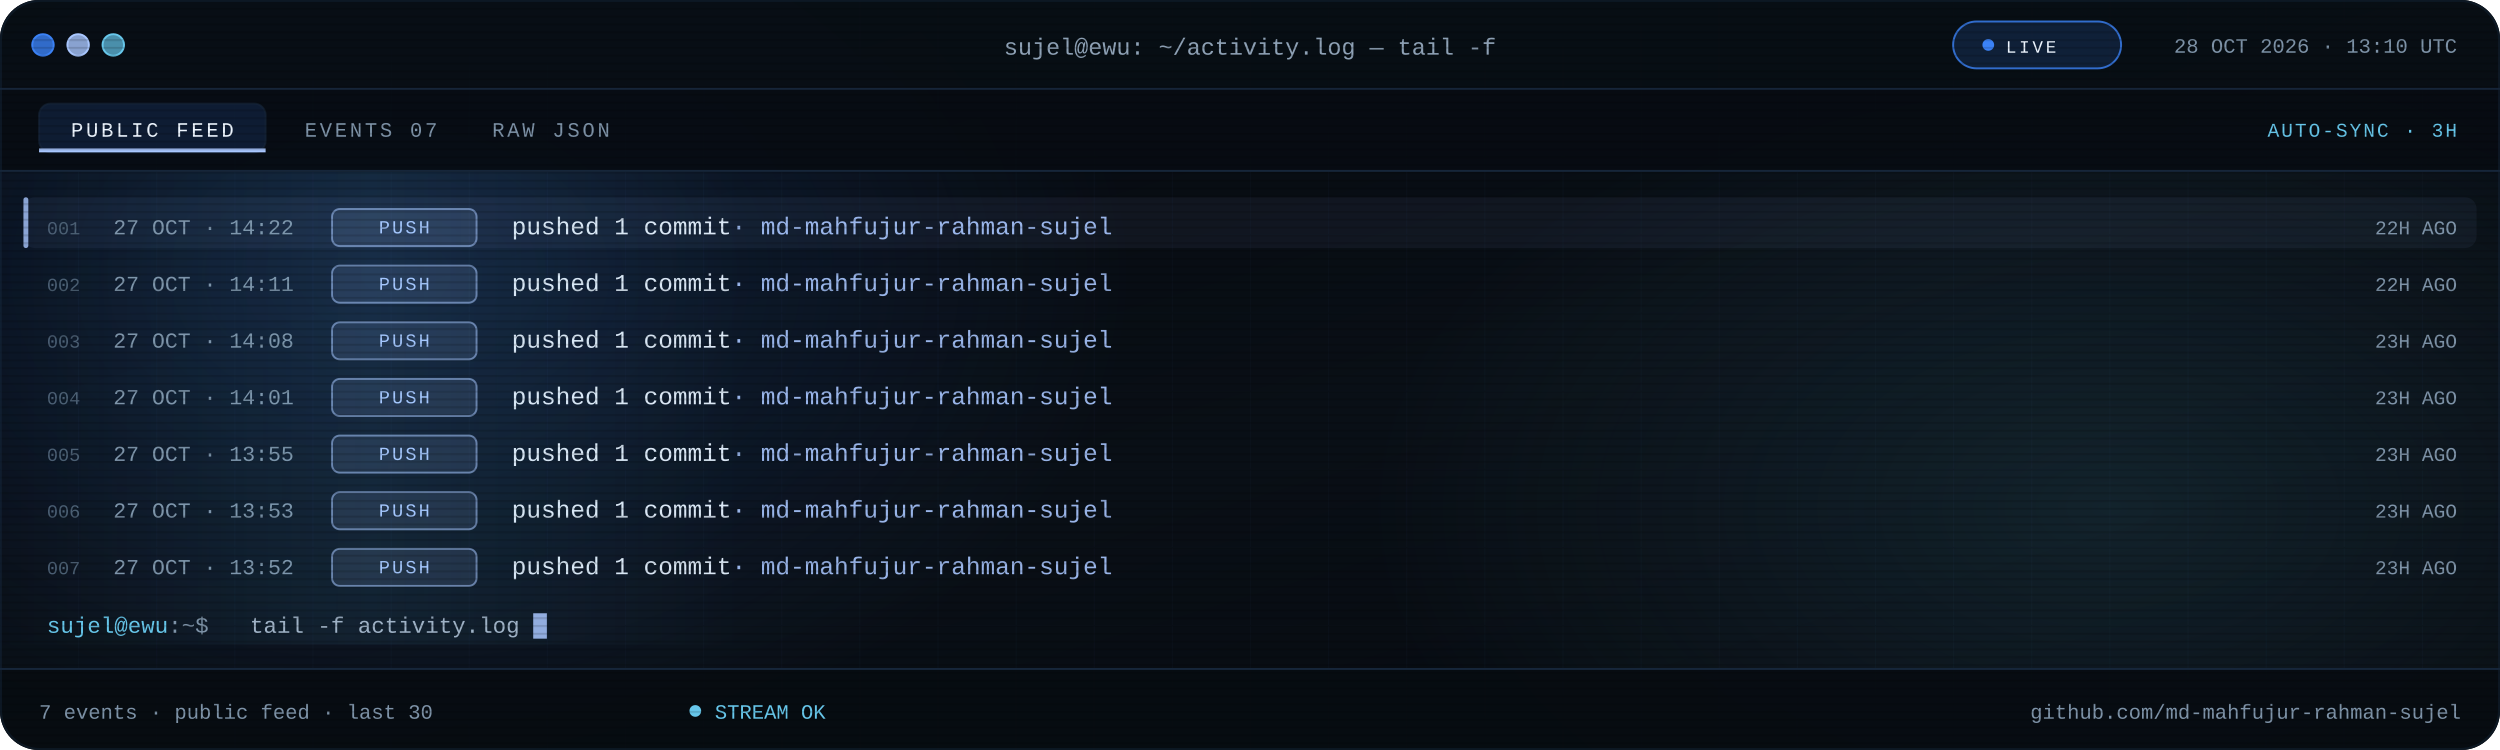
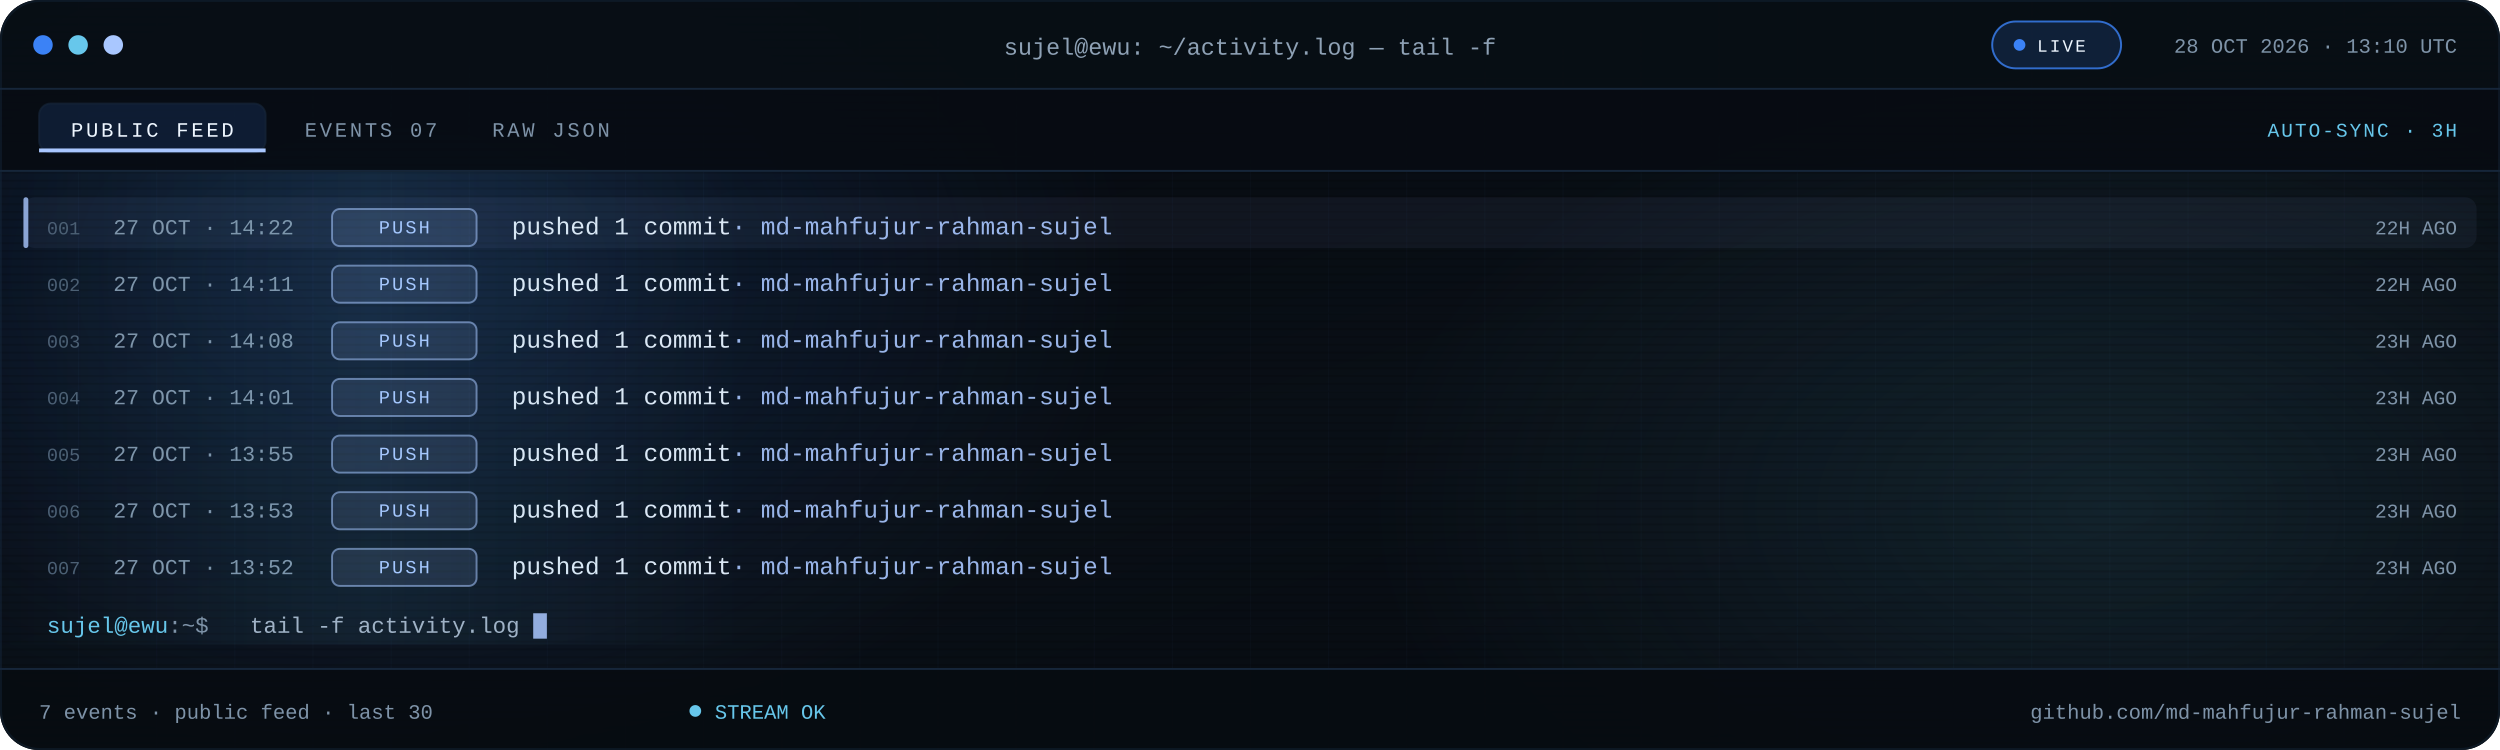
<svg xmlns="http://www.w3.org/2000/svg" viewBox="0 0 1280 384" role="img" aria-label="Recent public GitHub activity for md-mahfujur-rahman-sujel">
  <defs>
    <linearGradient id="bg" x1="0" y1="0" x2="1" y2="1">
      <stop offset="0" stop-color="#05080D" />
      <stop offset=".55" stop-color="#090F16" />
      <stop offset="1" stop-color="#05080D" />
    </linearGradient>
    <linearGradient id="scanline" x1="0" x2="1">
      <stop offset="0" stop-color="#67C7EB" stop-opacity="0" />
      <stop offset=".5" stop-color="#67C7EB" stop-opacity=".08" />
      <stop offset="1" stop-color="#67C7EB" stop-opacity="0" />
    </linearGradient>
    <radialGradient id="bloomBlue">
      <stop offset="0" stop-color="#3B82F6" stop-opacity=".18" />
      <stop offset="1" stop-color="#3B82F6" stop-opacity="0" />
    </radialGradient>
    <radialGradient id="bloomCyan">
      <stop offset="0" stop-color="#67C7EB" stop-opacity=".12" />
      <stop offset="1" stop-color="#67C7EB" stop-opacity="0" />
    </radialGradient>
    <pattern id="grid" width="40" height="40" patternUnits="userSpaceOnUse">
      <path d="M40 0H0V40" fill="none" stroke="#16263A" stroke-opacity=".14" />
    </pattern>
    <pattern id="scan" width="6" height="4" patternUnits="userSpaceOnUse">
      <rect width="6" height="1" fill="#000000" opacity=".14" />
    </pattern>
    <clipPath id="win">
      <rect width="1280" height="384" rx="20" />
    </clipPath>
    <clipPath id="body">
      <rect x="0" y="88.0" width="1280" height="254.0" />
    </clipPath>
    <style>
.s{font-family:'Segoe UI',system-ui,-apple-system,Roboto,Helvetica,Arial,sans-serif}
.m{font-family:ui-monospace,SFMono-Regular,Menlo,Consolas,'Liberation Mono',monospace}
.pulse{animation:pulse 2.2s ease-in-out infinite}
@keyframes pulse{50%{opacity:.25}}
.blink{animation:blink 1.1s steps(1) infinite}
@keyframes blink{50%{opacity:0}}
.rise{animation:rise .55s cubic-bezier(.2,.7,.2,1) both}
@keyframes rise{from{opacity:0;transform:translateY(7px)}}
.sweep{animation:sweep 7.5s linear infinite}
@keyframes sweep{from{transform:translateX(-380px)}to{transform:translateX(1320px)}}
@media (prefers-reduced-motion:reduce){.pulse,.blink,.rise,.sweep{animation:none!important}}
</style>
  </defs>
  <g clip-path="url(#win)">
    <rect width="1280" height="384" fill="url(#bg)" />
    <rect width="1280" height="384" fill="url(#grid)" />
    <ellipse cx="200" cy="140" rx="380" ry="260" fill="url(#bloomBlue)" />
    <ellipse cx="1080" cy="260" rx="380" ry="230" fill="url(#bloomCyan)" />
+     <rect width="1280" height="384" fill="url(#scan)" />
    <rect width="1280" height="46" fill="#080E15" fill-opacity=".94" />
    <rect y="45" width="1280" height="1" fill="#16263A" />
-     <circle cx="22" cy="23" r="5.5" fill="#3B82F6" fill-opacity=".8" stroke="#3B82F6" />
-     <circle cx="40" cy="23" r="5.5" fill="#A9C7FF" fill-opacity=".8" stroke="#A9C7FF" />
-     <circle cx="58" cy="23" r="5.5" fill="#67C7EB" fill-opacity=".7" stroke="#67C7EB" />
+     <circle cx="22" cy="23" r="5" fill="#3B82F6" />
+     <circle cx="40" cy="23" r="5" fill="#67C7EB" />
+     <circle cx="58" cy="23" r="5" fill="#A9C7FF" />
    <text class="m" x="640" y="28" text-anchor="middle" font-size="12" fill="#8EA1B5">sujel@ewu: ~/activity.log — tail -f</text>
-     <rect x="1000" y="11" width="86" height="24" rx="12" fill="#3B82F6" fill-opacity=".16" stroke="#3B82F6" stroke-opacity=".8" />
-     <circle class="pulse" cx="1018" cy="23" r="3" fill="#3B82F6" />
-     <text class="m" x="1027" y="27" font-size="9" letter-spacing="1.4" fill="#EEF6FF">LIVE</text>
+     <rect x="1020" y="11" width="66" height="24" rx="12" fill="#3B82F6" fill-opacity=".16" stroke="#3B82F6" stroke-opacity=".8" />
+     <circle class="pulse" cx="1034" cy="23" r="3" fill="#3B82F6" />
+     <text class="m" x="1043" y="26.5" font-size="9" letter-spacing="1.1" fill="#EEF6FF">LIVE</text>
    <text class="m" x="1258" y="27" text-anchor="end" font-size="10.5" fill="#7E93A8">28 OCT 2026 · 13:10 UTC</text>
    <rect y="46" width="1280" height="42" fill="#070C12" fill-opacity=".9" />
    <rect y="87" width="1280" height="1" fill="#16263A" />
    <rect x="20" y="53" width="116" height="25" rx="6" fill="#3B82F6" fill-opacity=".14" stroke="#16263A" stroke-opacity=".65" />
    <rect x="20" y="76" width="116" height="2" fill="#A9C7FF" />
    <text class="m" x="78" y="70" text-anchor="middle" font-size="10.5" letter-spacing="1.4" fill="#EEF6FF">PUBLIC FEED</text>
    <text class="m" x="156" y="70" font-size="10.5" letter-spacing="1.4" fill="#7E93A8">EVENTS 07</text>
    <text class="m" x="252" y="70" font-size="10.5" letter-spacing="1.4" fill="#7E93A8">RAW JSON</text>
    <text class="m" x="1258" y="70" text-anchor="end" font-size="10" letter-spacing="1" fill="#67C7EB">AUTO-SYNC · 3H</text>
    <g clip-path="url(#body)">
      <g class="rise" style="animation-delay:0.00s">
        <rect x="12" y="101.0" width="1256" height="26" rx="6" fill="#A9C7FF" fill-opacity=".055" />
        <rect x="12" y="101.0" width="2.5" height="26" rx="1.2" fill="#A9C7FF" fill-opacity=".8" />
        <text class="m" x="24" y="120.0" font-size="9.5" fill="#4B5E72">001</text>
        <text class="m" x="58" y="120.0" font-size="11" fill="#7E93A8">27 OCT · 14:22</text>
        <rect x="170" y="107.0" width="74" height="19" rx="4" fill="#A9C7FF" fill-opacity=".12" stroke="#A9C7FF" stroke-opacity=".55" />
        <text class="m" x="207.0" y="119.5" text-anchor="middle" font-size="9.5" letter-spacing="1.1" fill="#A9C7FF">PUSH</text>
        <text class="m" x="262" y="120.0" font-size="12.5" fill="#DCE8F5">pushed 1 commit<tspan fill="#A9C7FF" fill-opacity=".9">  ·  md-mahfujur-rahman-sujel</tspan>
        </text>
        <text class="m" x="1258" y="120.0" text-anchor="end" font-size="10" fill="#7E93A8">22H AGO</text>
      </g>
      <g class="rise" style="animation-delay:0.07s">
        <text class="m" x="24" y="149.0" font-size="9.5" fill="#4B5E72">002</text>
        <text class="m" x="58" y="149.0" font-size="11" fill="#7E93A8">27 OCT · 14:11</text>
        <rect x="170" y="136.0" width="74" height="19" rx="4" fill="#A9C7FF" fill-opacity=".12" stroke="#A9C7FF" stroke-opacity=".55" />
        <text class="m" x="207.0" y="148.5" text-anchor="middle" font-size="9.5" letter-spacing="1.1" fill="#A9C7FF">PUSH</text>
        <text class="m" x="262" y="149.0" font-size="12.5" fill="#DCE8F5">pushed 1 commit<tspan fill="#A9C7FF" fill-opacity=".9">  ·  md-mahfujur-rahman-sujel</tspan>
        </text>
        <text class="m" x="1258" y="149.0" text-anchor="end" font-size="10" fill="#7E93A8">22H AGO</text>
      </g>
      <g class="rise" style="animation-delay:0.14s">
        <text class="m" x="24" y="178.0" font-size="9.5" fill="#4B5E72">003</text>
        <text class="m" x="58" y="178.0" font-size="11" fill="#7E93A8">27 OCT · 14:08</text>
        <rect x="170" y="165.0" width="74" height="19" rx="4" fill="#A9C7FF" fill-opacity=".12" stroke="#A9C7FF" stroke-opacity=".55" />
        <text class="m" x="207.0" y="177.5" text-anchor="middle" font-size="9.5" letter-spacing="1.1" fill="#A9C7FF">PUSH</text>
        <text class="m" x="262" y="178.0" font-size="12.5" fill="#DCE8F5">pushed 1 commit<tspan fill="#A9C7FF" fill-opacity=".9">  ·  md-mahfujur-rahman-sujel</tspan>
        </text>
        <text class="m" x="1258" y="178.0" text-anchor="end" font-size="10" fill="#7E93A8">23H AGO</text>
      </g>
      <g class="rise" style="animation-delay:0.21s">
        <text class="m" x="24" y="207.0" font-size="9.5" fill="#4B5E72">004</text>
        <text class="m" x="58" y="207.0" font-size="11" fill="#7E93A8">27 OCT · 14:01</text>
        <rect x="170" y="194.0" width="74" height="19" rx="4" fill="#A9C7FF" fill-opacity=".12" stroke="#A9C7FF" stroke-opacity=".55" />
        <text class="m" x="207.0" y="206.5" text-anchor="middle" font-size="9.5" letter-spacing="1.1" fill="#A9C7FF">PUSH</text>
        <text class="m" x="262" y="207.0" font-size="12.5" fill="#DCE8F5">pushed 1 commit<tspan fill="#A9C7FF" fill-opacity=".9">  ·  md-mahfujur-rahman-sujel</tspan>
        </text>
        <text class="m" x="1258" y="207.0" text-anchor="end" font-size="10" fill="#7E93A8">23H AGO</text>
      </g>
      <g class="rise" style="animation-delay:0.28s">
        <text class="m" x="24" y="236.0" font-size="9.5" fill="#4B5E72">005</text>
        <text class="m" x="58" y="236.0" font-size="11" fill="#7E93A8">27 OCT · 13:55</text>
        <rect x="170" y="223.0" width="74" height="19" rx="4" fill="#A9C7FF" fill-opacity=".12" stroke="#A9C7FF" stroke-opacity=".55" />
        <text class="m" x="207.0" y="235.5" text-anchor="middle" font-size="9.5" letter-spacing="1.1" fill="#A9C7FF">PUSH</text>
        <text class="m" x="262" y="236.0" font-size="12.5" fill="#DCE8F5">pushed 1 commit<tspan fill="#A9C7FF" fill-opacity=".9">  ·  md-mahfujur-rahman-sujel</tspan>
        </text>
        <text class="m" x="1258" y="236.0" text-anchor="end" font-size="10" fill="#7E93A8">23H AGO</text>
      </g>
      <g class="rise" style="animation-delay:0.35s">
        <text class="m" x="24" y="265.0" font-size="9.5" fill="#4B5E72">006</text>
        <text class="m" x="58" y="265.0" font-size="11" fill="#7E93A8">27 OCT · 13:53</text>
        <rect x="170" y="252.0" width="74" height="19" rx="4" fill="#A9C7FF" fill-opacity=".12" stroke="#A9C7FF" stroke-opacity=".55" />
        <text class="m" x="207.0" y="264.5" text-anchor="middle" font-size="9.5" letter-spacing="1.1" fill="#A9C7FF">PUSH</text>
        <text class="m" x="262" y="265.0" font-size="12.5" fill="#DCE8F5">pushed 1 commit<tspan fill="#A9C7FF" fill-opacity=".9">  ·  md-mahfujur-rahman-sujel</tspan>
        </text>
        <text class="m" x="1258" y="265.0" text-anchor="end" font-size="10" fill="#7E93A8">23H AGO</text>
      </g>
      <g class="rise" style="animation-delay:0.42s">
        <text class="m" x="24" y="294.0" font-size="9.5" fill="#4B5E72">007</text>
        <text class="m" x="58" y="294.0" font-size="11" fill="#7E93A8">27 OCT · 13:52</text>
        <rect x="170" y="281.0" width="74" height="19" rx="4" fill="#A9C7FF" fill-opacity=".12" stroke="#A9C7FF" stroke-opacity=".55" />
        <text class="m" x="207.0" y="293.5" text-anchor="middle" font-size="9.5" letter-spacing="1.1" fill="#A9C7FF">PUSH</text>
        <text class="m" x="262" y="294.0" font-size="12.5" fill="#DCE8F5">pushed 1 commit<tspan fill="#A9C7FF" fill-opacity=".9">  ·  md-mahfujur-rahman-sujel</tspan>
        </text>
        <text class="m" x="1258" y="294.0" text-anchor="end" font-size="10" fill="#7E93A8">23H AGO</text>
      </g>
      <rect class="sweep" x="0" y="88" width="380" height="242" fill="url(#scanline)" />
    </g>
    <text class="m" x="24" y="324.0" font-size="11.5" fill="#67C7EB">sujel@ewu<tspan fill="#7E93A8">:~$</tspan>
    </text>
    <text class="m" x="128" y="324.0" font-size="11.5" fill="#9FB2C6">tail -f activity.log</text>
    <rect class="blink" x="273.0" y="314.0" width="7" height="13" fill="#A9C7FF" fill-opacity=".85" />
    <rect y="342" width="1280" height="42" fill="#070C12" fill-opacity=".94" />
    <rect y="342" width="1280" height="1" fill="#16263A" />
    <text class="m" x="20" y="368" font-size="10.5" fill="#7E93A8">7 events · public feed · last 30</text>
    <circle class="pulse" cx="356" cy="364" r="3" fill="#67C7EB" />
    <text class="m" x="366" y="368" font-size="10.5" fill="#67C7EB">STREAM OK</text>
    <text class="m" x="1260" y="368" text-anchor="end" font-size="10.5" fill="#7E93A8">github.com/md-mahfujur-rahman-sujel</text>
-     <rect width="1280" height="384" fill="url(#scan)" />
  </g>
  <rect x=".5" y=".5" width="1279" height="383" rx="20" fill="none" stroke="#16263A" stroke-opacity=".45" />
</svg>
